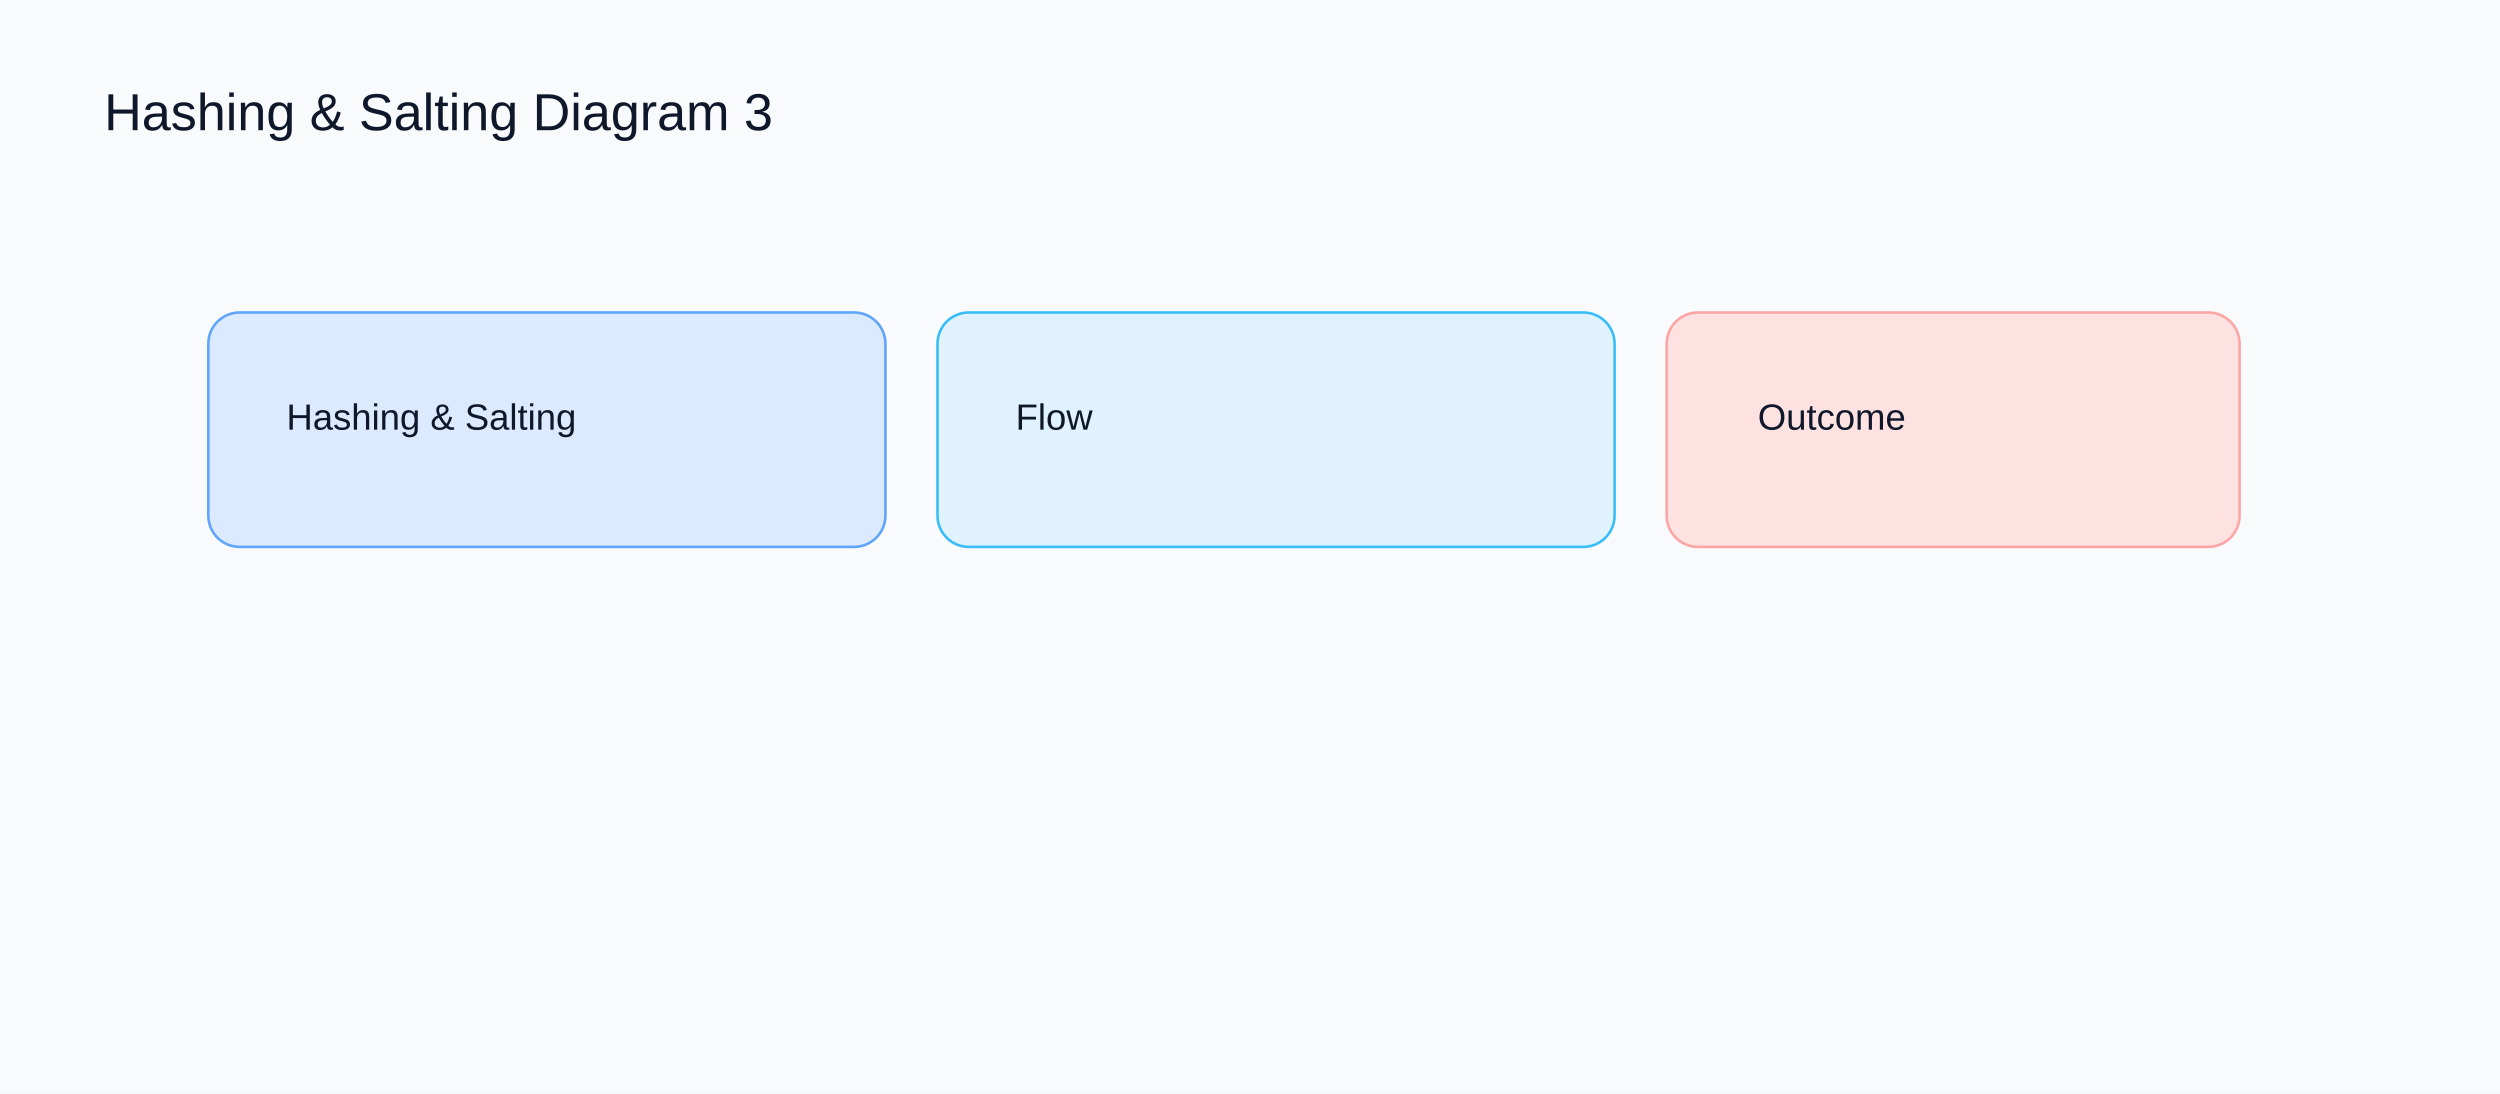
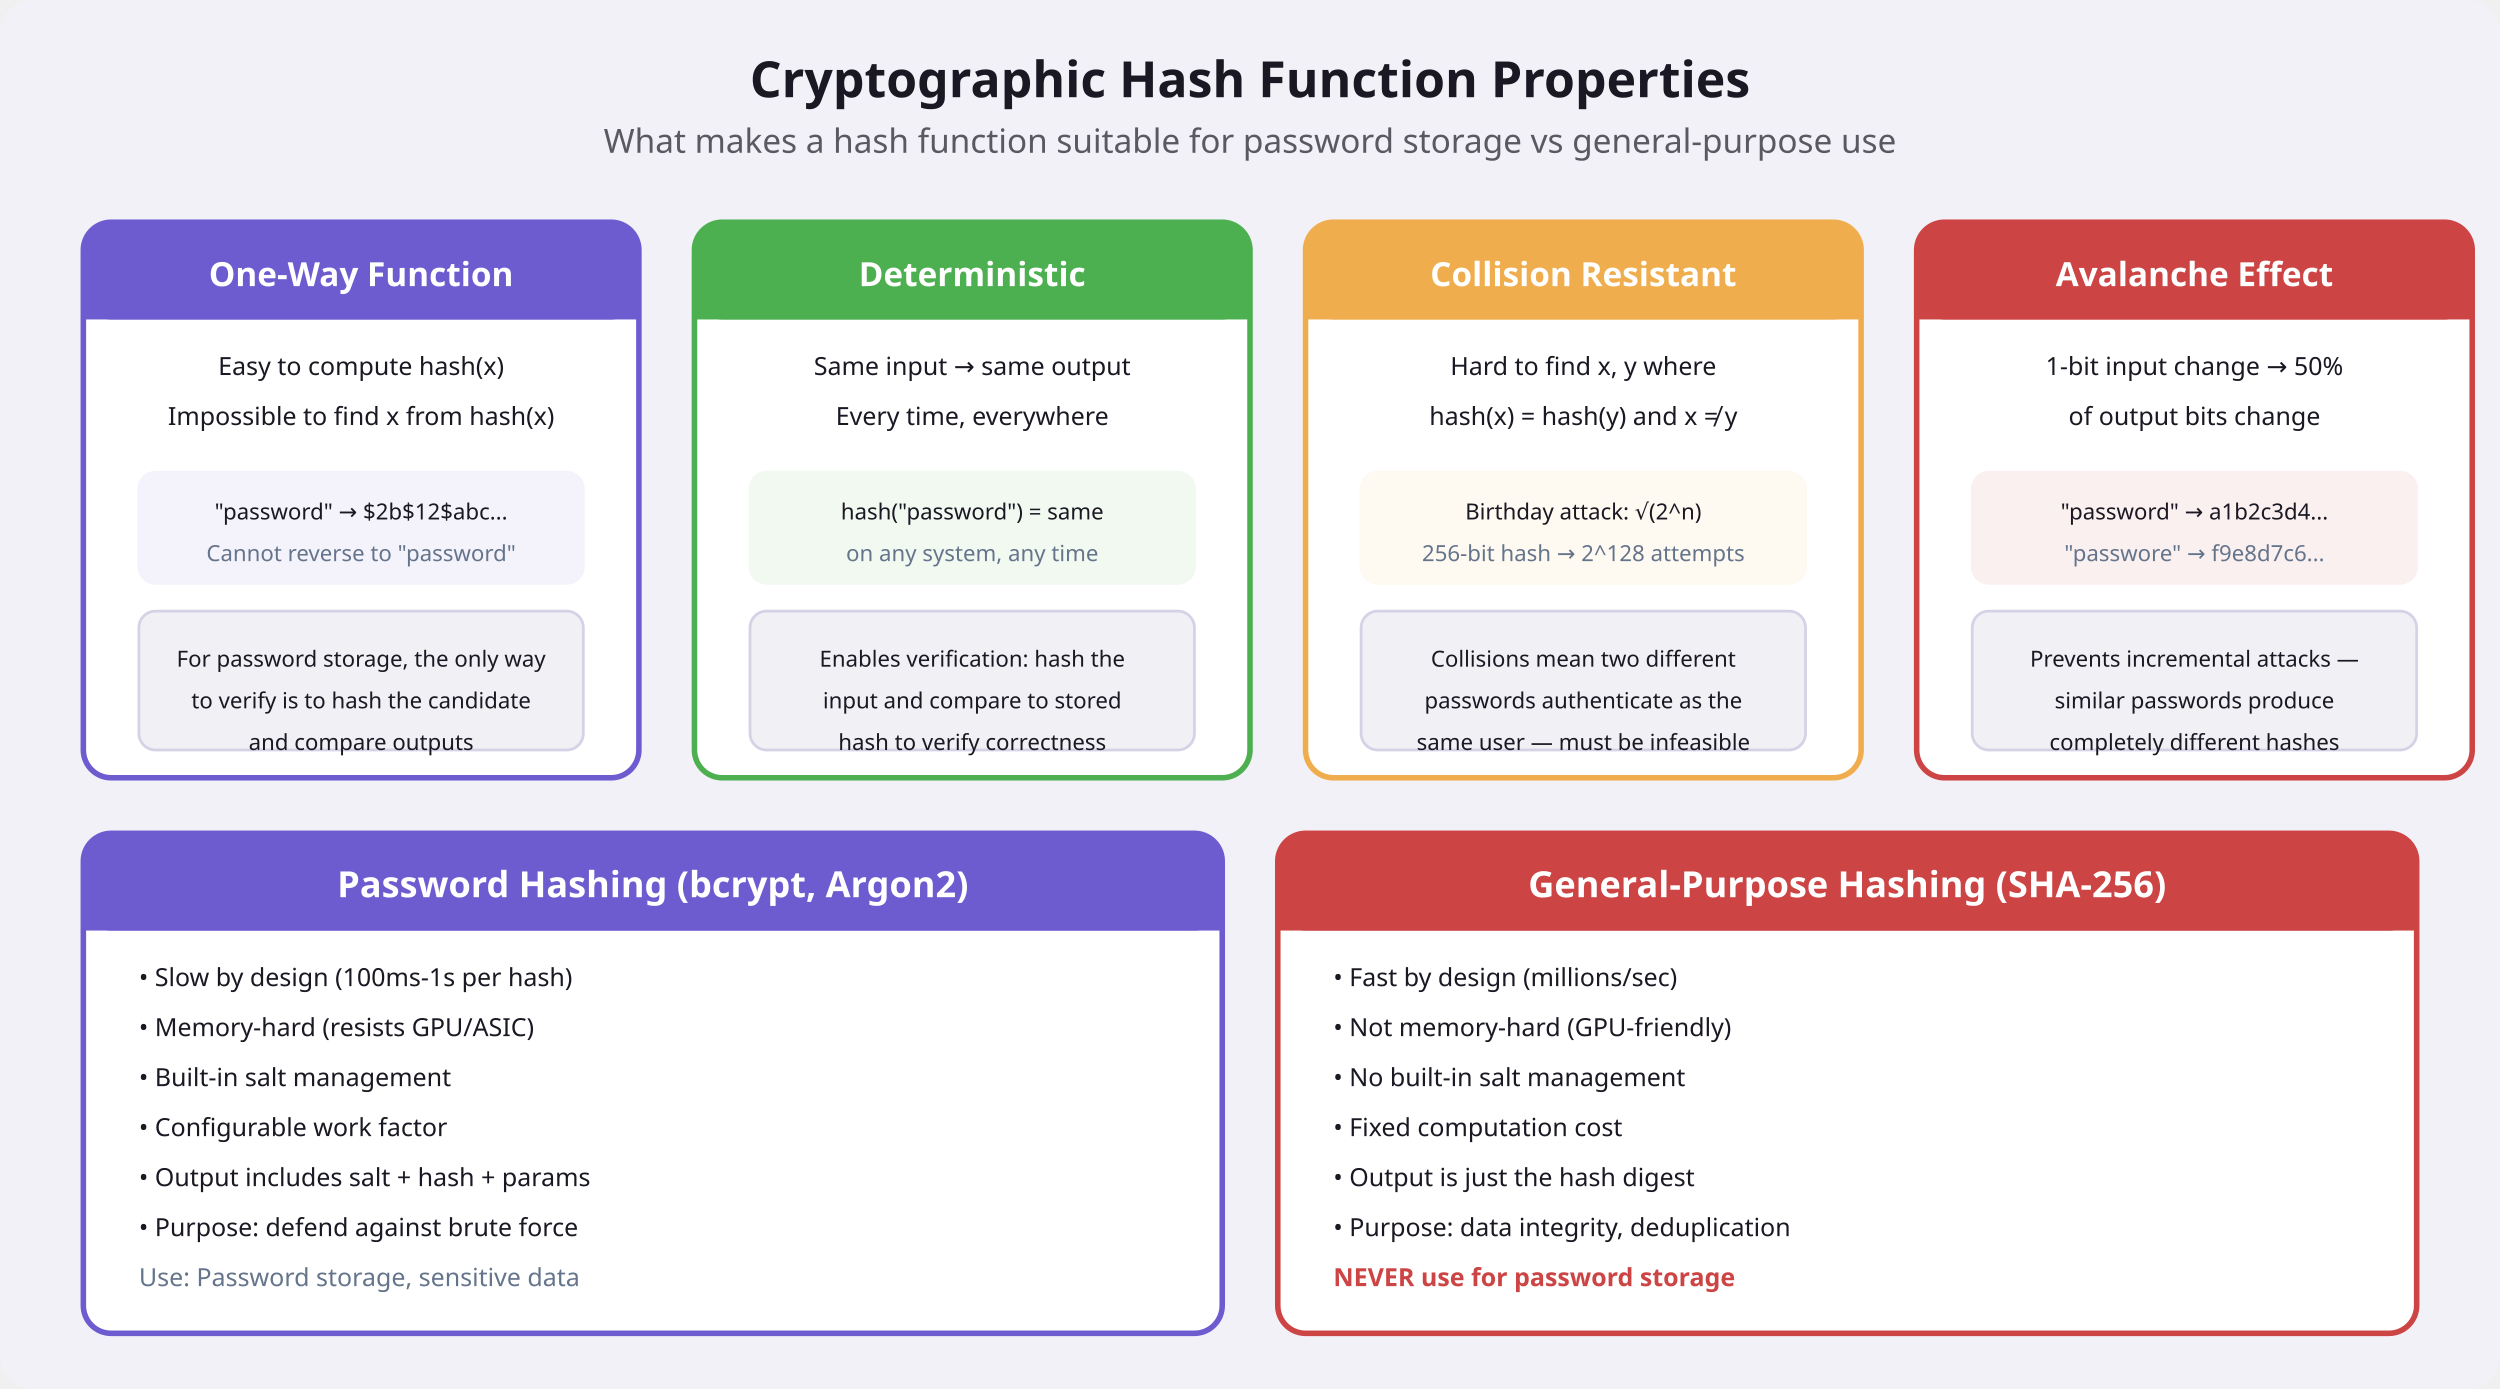
- <svg xmlns="http://www.w3.org/2000/svg" width="960" height="420" viewBox="0 0 960 420">
-   <rect width="960" height="420" fill="#f8fafc" />
-   <text x="40" y="50" font-family="Arial" font-size="20" fill="#0f172a">Hashing &amp; Salting Diagram 3</text>
-   <rect x="80" y="120" width="260" height="90" rx="12" fill="#dbeafe" stroke="#60a5fa" />
-   <text x="110" y="165" font-family="Arial" font-size="14" fill="#0f172a">Hashing &amp; Salting</text>
-   <rect x="360" y="120" width="260" height="90" rx="12" fill="#e0f2fe" stroke="#38bdf8" />
-   <text x="390" y="165" font-family="Arial" font-size="14" fill="#0f172a">Flow</text>
-   <rect x="640" y="120" width="220" height="90" rx="12" fill="#fee2e2" stroke="#fca5a5" />
-   <text x="675" y="165" font-family="Arial" font-size="14" fill="#0f172a">Outcome</text>
+ <svg xmlns="http://www.w3.org/2000/svg" viewBox="0 0 900 500" font-family="system-ui, sans-serif">
+   <rect width="900" height="500" rx="12" fill="#f3f1f8" />
+   <text x="450" y="35" text-anchor="middle" font-size="18" font-weight="700" fill="#1a1822">Cryptographic Hash Function Properties</text>
+   <text x="450" y="55" text-anchor="middle" font-size="12" fill="#1a1822" opacity="0.7">What makes a hash function suitable for password storage vs general-purpose use</text>
+   <rect x="30" y="80" width="200" height="200" rx="10" fill="#ffffff" stroke="#6d5bd0" stroke-width="2" />
+   <rect x="30" y="80" width="200" height="35" rx="10" fill="#6d5bd0" />
+   <rect x="30" y="105" width="200" height="10" fill="#6d5bd0" />
+   <text x="130" y="103" text-anchor="middle" font-size="12" font-weight="700" fill="#ffffff">One-Way Function</text>
+   <text x="130" y="135" text-anchor="middle" font-size="9" fill="#1a1822">Easy to compute hash(x)</text>
+   <text x="130" y="153" text-anchor="middle" font-size="9" fill="#1a1822">Impossible to find x from hash(x)</text>
+   <rect x="50" y="170" width="160" height="40" rx="6" fill="#6d5bd0" opacity="0.08" stroke="#6d5bd0" stroke-width="1" />
+   <text x="130" y="187" text-anchor="middle" font-size="8" fill="#1a1822">"password" → $2b$12$abc...</text>
+   <text x="130" y="202" text-anchor="middle" font-size="8" fill="#64748b">Cannot reverse to "password"</text>
+   <rect x="50" y="220" width="160" height="50" rx="6" fill="#f0f0f5" stroke="#d7d1e6" stroke-width="1" />
+   <text x="130" y="240" text-anchor="middle" font-size="8" fill="#1a1822">For password storage, the only way</text>
+   <text x="130" y="255" text-anchor="middle" font-size="8" fill="#1a1822">to verify is to hash the candidate</text>
+   <text x="130" y="270" text-anchor="middle" font-size="8" fill="#1a1822">and compare outputs</text>
+   <rect x="250" y="80" width="200" height="200" rx="10" fill="#ffffff" stroke="#4caf50" stroke-width="2" />
+   <rect x="250" y="80" width="200" height="35" rx="10" fill="#4caf50" />
+   <rect x="250" y="105" width="200" height="10" fill="#4caf50" />
+   <text x="350" y="103" text-anchor="middle" font-size="12" font-weight="700" fill="#ffffff">Deterministic</text>
+   <text x="350" y="135" text-anchor="middle" font-size="9" fill="#1a1822">Same input → same output</text>
+   <text x="350" y="153" text-anchor="middle" font-size="9" fill="#1a1822">Every time, everywhere</text>
+   <rect x="270" y="170" width="160" height="40" rx="6" fill="#4caf50" opacity="0.08" stroke="#4caf50" stroke-width="1" />
+   <text x="350" y="187" text-anchor="middle" font-size="8" fill="#1a1822">hash("password") = same</text>
+   <text x="350" y="202" text-anchor="middle" font-size="8" fill="#64748b">on any system, any time</text>
+   <rect x="270" y="220" width="160" height="50" rx="6" fill="#f0f0f5" stroke="#d7d1e6" stroke-width="1" />
+   <text x="350" y="240" text-anchor="middle" font-size="8" fill="#1a1822">Enables verification: hash the</text>
+   <text x="350" y="255" text-anchor="middle" font-size="8" fill="#1a1822">input and compare to stored</text>
+   <text x="350" y="270" text-anchor="middle" font-size="8" fill="#1a1822">hash to verify correctness</text>
+   <rect x="470" y="80" width="200" height="200" rx="10" fill="#ffffff" stroke="#f0ad4e" stroke-width="2" />
+   <rect x="470" y="80" width="200" height="35" rx="10" fill="#f0ad4e" />
+   <rect x="470" y="105" width="200" height="10" fill="#f0ad4e" />
+   <text x="570" y="103" text-anchor="middle" font-size="12" font-weight="700" fill="#ffffff">Collision Resistant</text>
+   <text x="570" y="135" text-anchor="middle" font-size="9" fill="#1a1822">Hard to find x, y where</text>
+   <text x="570" y="153" text-anchor="middle" font-size="9" fill="#1a1822">hash(x) = hash(y) and x ≠ y</text>
+   <rect x="490" y="170" width="160" height="40" rx="6" fill="#f0ad4e" opacity="0.08" stroke="#f0ad4e" stroke-width="1" />
+   <text x="570" y="187" text-anchor="middle" font-size="8" fill="#1a1822">Birthday attack: √(2^n)</text>
+   <text x="570" y="202" text-anchor="middle" font-size="8" fill="#64748b">256-bit hash → 2^128 attempts</text>
+   <rect x="490" y="220" width="160" height="50" rx="6" fill="#f0f0f5" stroke="#d7d1e6" stroke-width="1" />
+   <text x="570" y="240" text-anchor="middle" font-size="8" fill="#1a1822">Collisions mean two different</text>
+   <text x="570" y="255" text-anchor="middle" font-size="8" fill="#1a1822">passwords authenticate as the</text>
+   <text x="570" y="270" text-anchor="middle" font-size="8" fill="#1a1822">same user — must be infeasible</text>
+   <rect x="690" y="80" width="200" height="200" rx="10" fill="#ffffff" stroke="#cc4444" stroke-width="2" />
+   <rect x="690" y="80" width="200" height="35" rx="10" fill="#cc4444" />
+   <rect x="690" y="105" width="200" height="10" fill="#cc4444" />
+   <text x="790" y="103" text-anchor="middle" font-size="12" font-weight="700" fill="#ffffff">Avalanche Effect</text>
+   <text x="790" y="135" text-anchor="middle" font-size="9" fill="#1a1822">1-bit input change → 50%</text>
+   <text x="790" y="153" text-anchor="middle" font-size="9" fill="#1a1822">of output bits change</text>
+   <rect x="710" y="170" width="160" height="40" rx="6" fill="#cc4444" opacity="0.08" stroke="#cc4444" stroke-width="1" />
+   <text x="790" y="187" text-anchor="middle" font-size="8" fill="#1a1822">"password" → a1b2c3d4...</text>
+   <text x="790" y="202" text-anchor="middle" font-size="8" fill="#64748b">"passwore" → f9e8d7c6...</text>
+   <rect x="710" y="220" width="160" height="50" rx="6" fill="#f0f0f5" stroke="#d7d1e6" stroke-width="1" />
+   <text x="790" y="240" text-anchor="middle" font-size="8" fill="#1a1822">Prevents incremental attacks —</text>
+   <text x="790" y="255" text-anchor="middle" font-size="8" fill="#1a1822">similar passwords produce</text>
+   <text x="790" y="270" text-anchor="middle" font-size="8" fill="#1a1822">completely different hashes</text>
+   <rect x="30" y="300" width="410" height="180" rx="10" fill="#ffffff" stroke="#6d5bd0" stroke-width="2" />
+   <rect x="30" y="300" width="410" height="35" rx="10" fill="#6d5bd0" />
+   <rect x="30" y="325" width="410" height="10" fill="#6d5bd0" />
+   <text x="235" y="323" text-anchor="middle" font-size="13" font-weight="700" fill="#ffffff">Password Hashing (bcrypt, Argon2)</text>
+   <text x="50" y="355" text-anchor="start" font-size="9" fill="#1a1822">• Slow by design (100ms-1s per hash)</text>
+   <text x="50" y="373" text-anchor="start" font-size="9" fill="#1a1822">• Memory-hard (resists GPU/ASIC)</text>
+   <text x="50" y="391" text-anchor="start" font-size="9" fill="#1a1822">• Built-in salt management</text>
+   <text x="50" y="409" text-anchor="start" font-size="9" fill="#1a1822">• Configurable work factor</text>
+   <text x="50" y="427" text-anchor="start" font-size="9" fill="#1a1822">• Output includes salt + hash + params</text>
+   <text x="50" y="445" text-anchor="start" font-size="9" fill="#1a1822">• Purpose: defend against brute force</text>
+   <text x="50" y="463" text-anchor="start" font-size="9" fill="#64748b">Use: Password storage, sensitive data</text>
+   <rect x="460" y="300" width="410" height="180" rx="10" fill="#ffffff" stroke="#cc4444" stroke-width="2" />
+   <rect x="460" y="300" width="410" height="35" rx="10" fill="#cc4444" />
+   <rect x="460" y="325" width="410" height="10" fill="#cc4444" />
+   <text x="665" y="323" text-anchor="middle" font-size="13" font-weight="700" fill="#ffffff">General-Purpose Hashing (SHA-256)</text>
+   <text x="480" y="355" text-anchor="start" font-size="9" fill="#1a1822">• Fast by design (millions/sec)</text>
+   <text x="480" y="373" text-anchor="start" font-size="9" fill="#1a1822">• Not memory-hard (GPU-friendly)</text>
+   <text x="480" y="391" text-anchor="start" font-size="9" fill="#1a1822">• No built-in salt management</text>
+   <text x="480" y="409" text-anchor="start" font-size="9" fill="#1a1822">• Fixed computation cost</text>
+   <text x="480" y="427" text-anchor="start" font-size="9" fill="#1a1822">• Output is just the hash digest</text>
+   <text x="480" y="445" text-anchor="start" font-size="9" fill="#1a1822">• Purpose: data integrity, deduplication</text>
+   <text x="480" y="463" text-anchor="start" font-size="9" fill="#cc4444" font-weight="600">NEVER use for password storage</text>
</svg>
